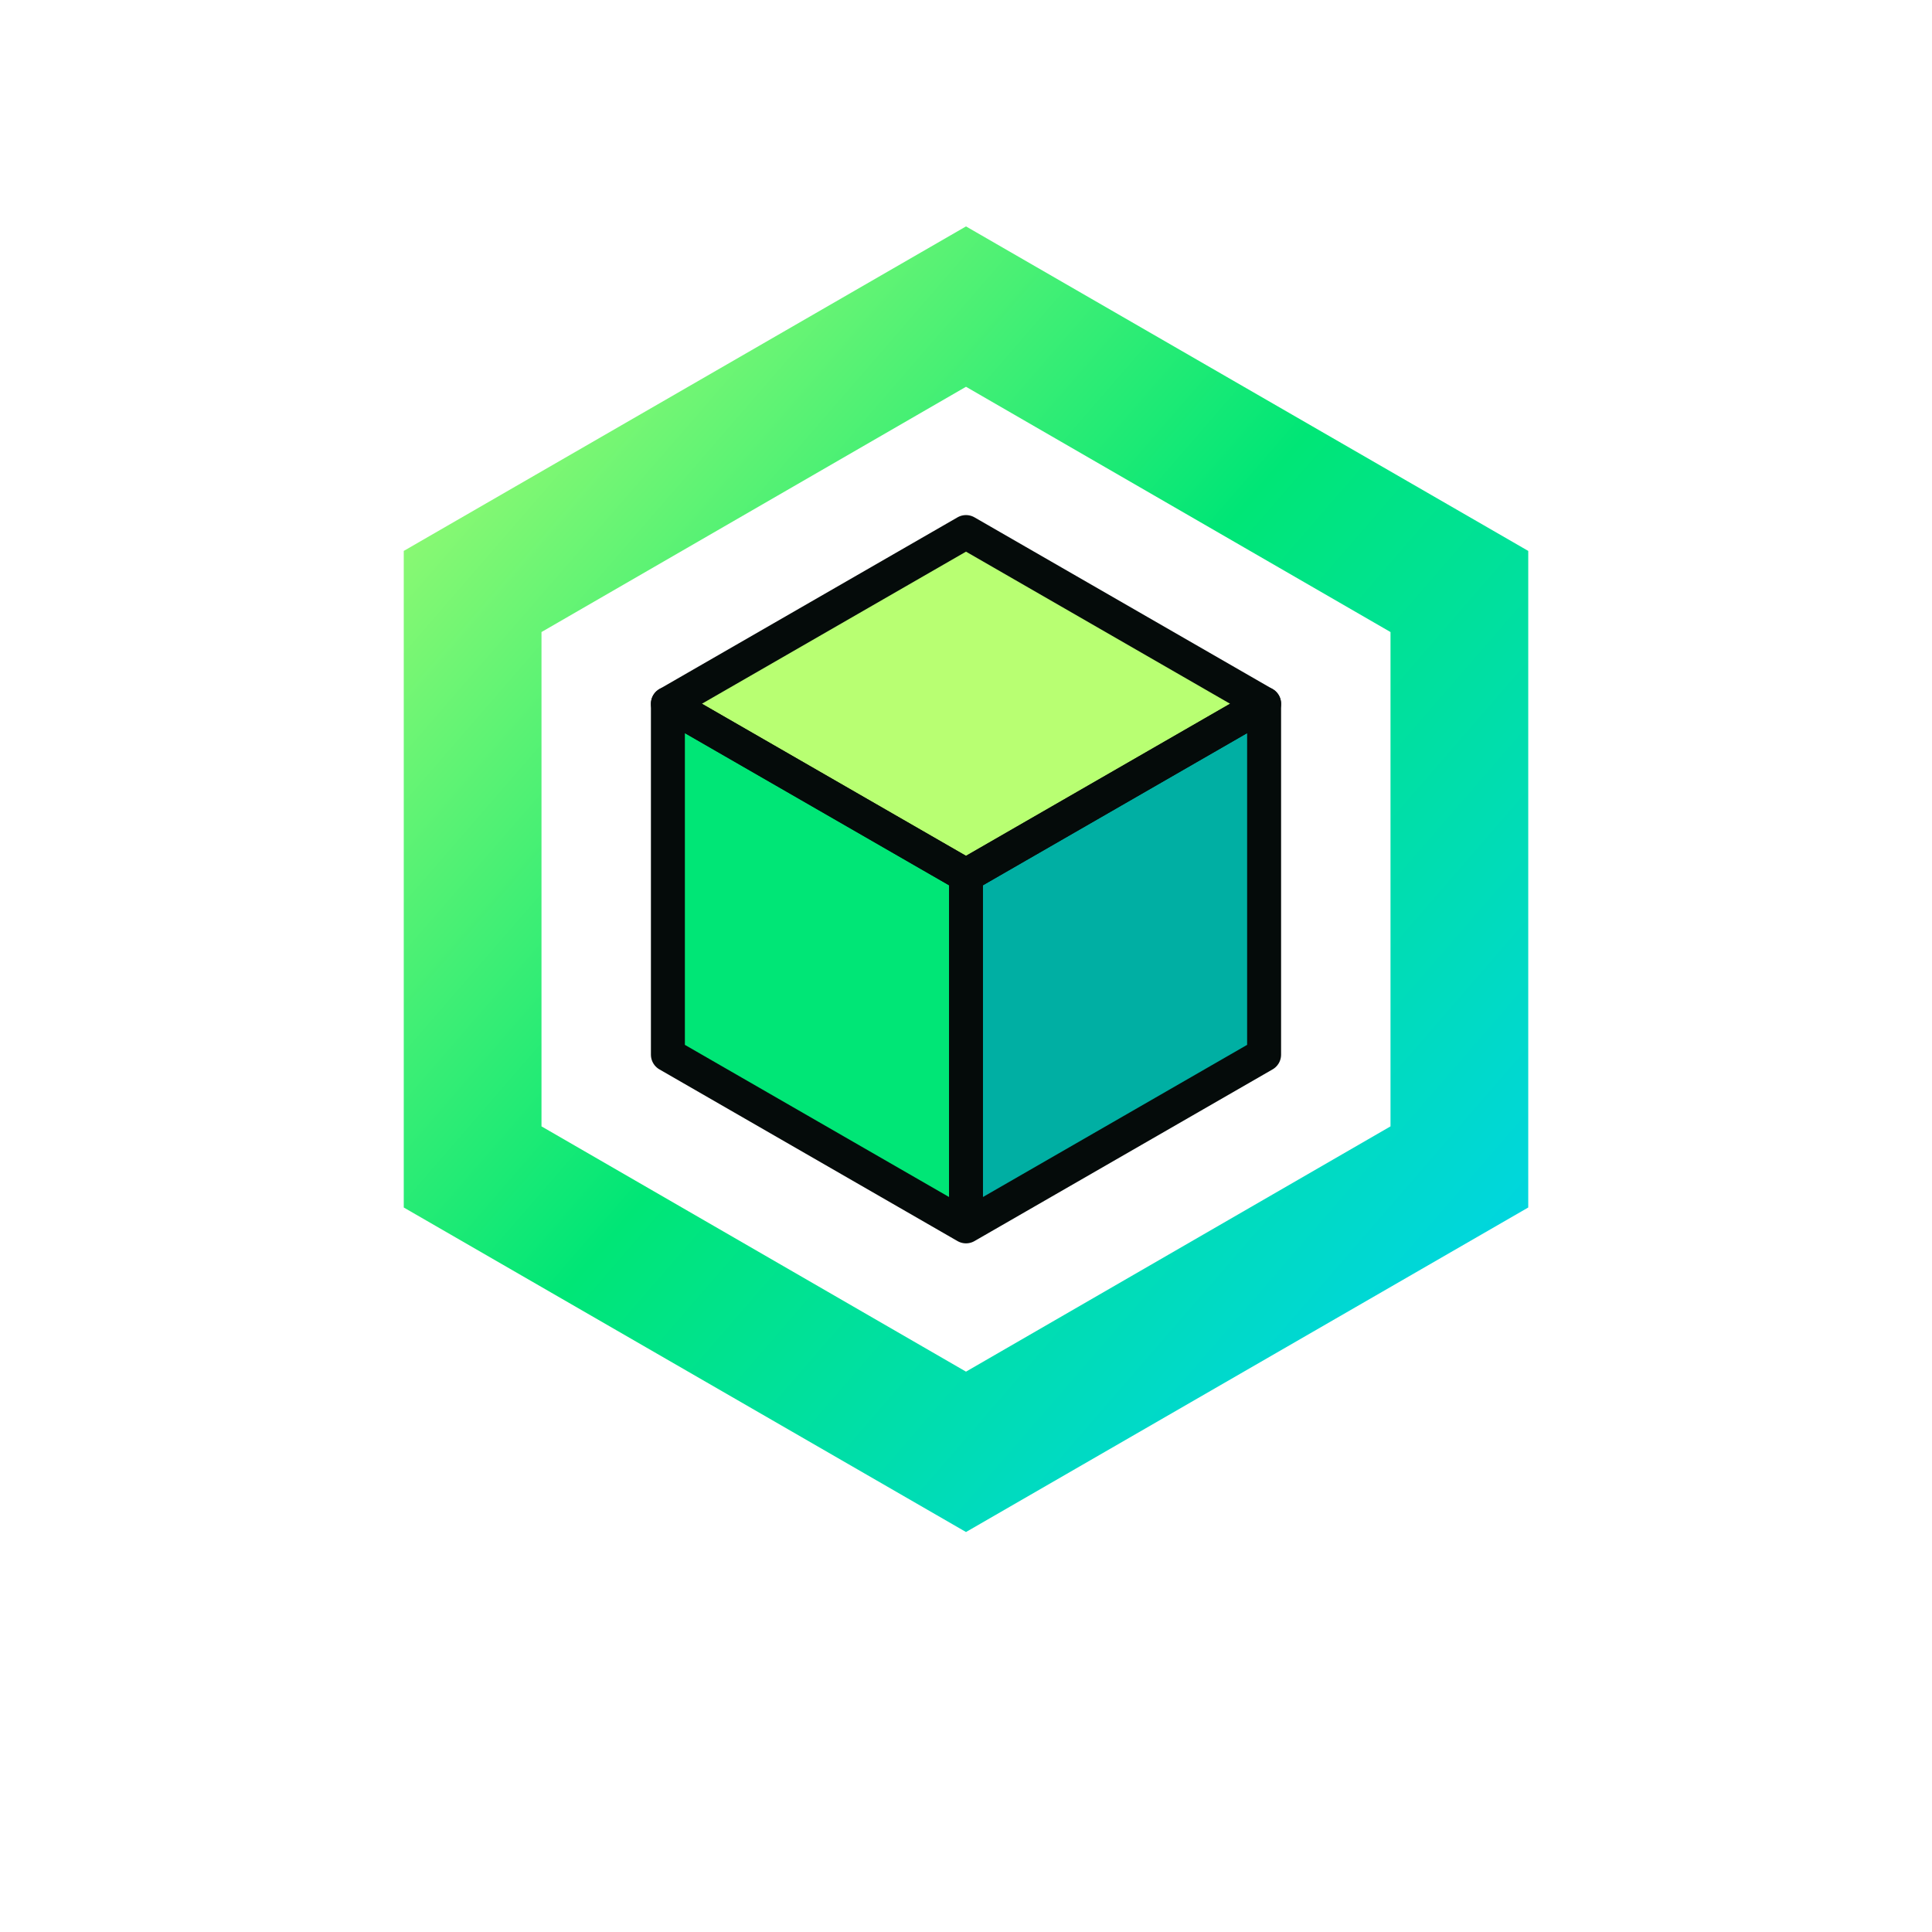
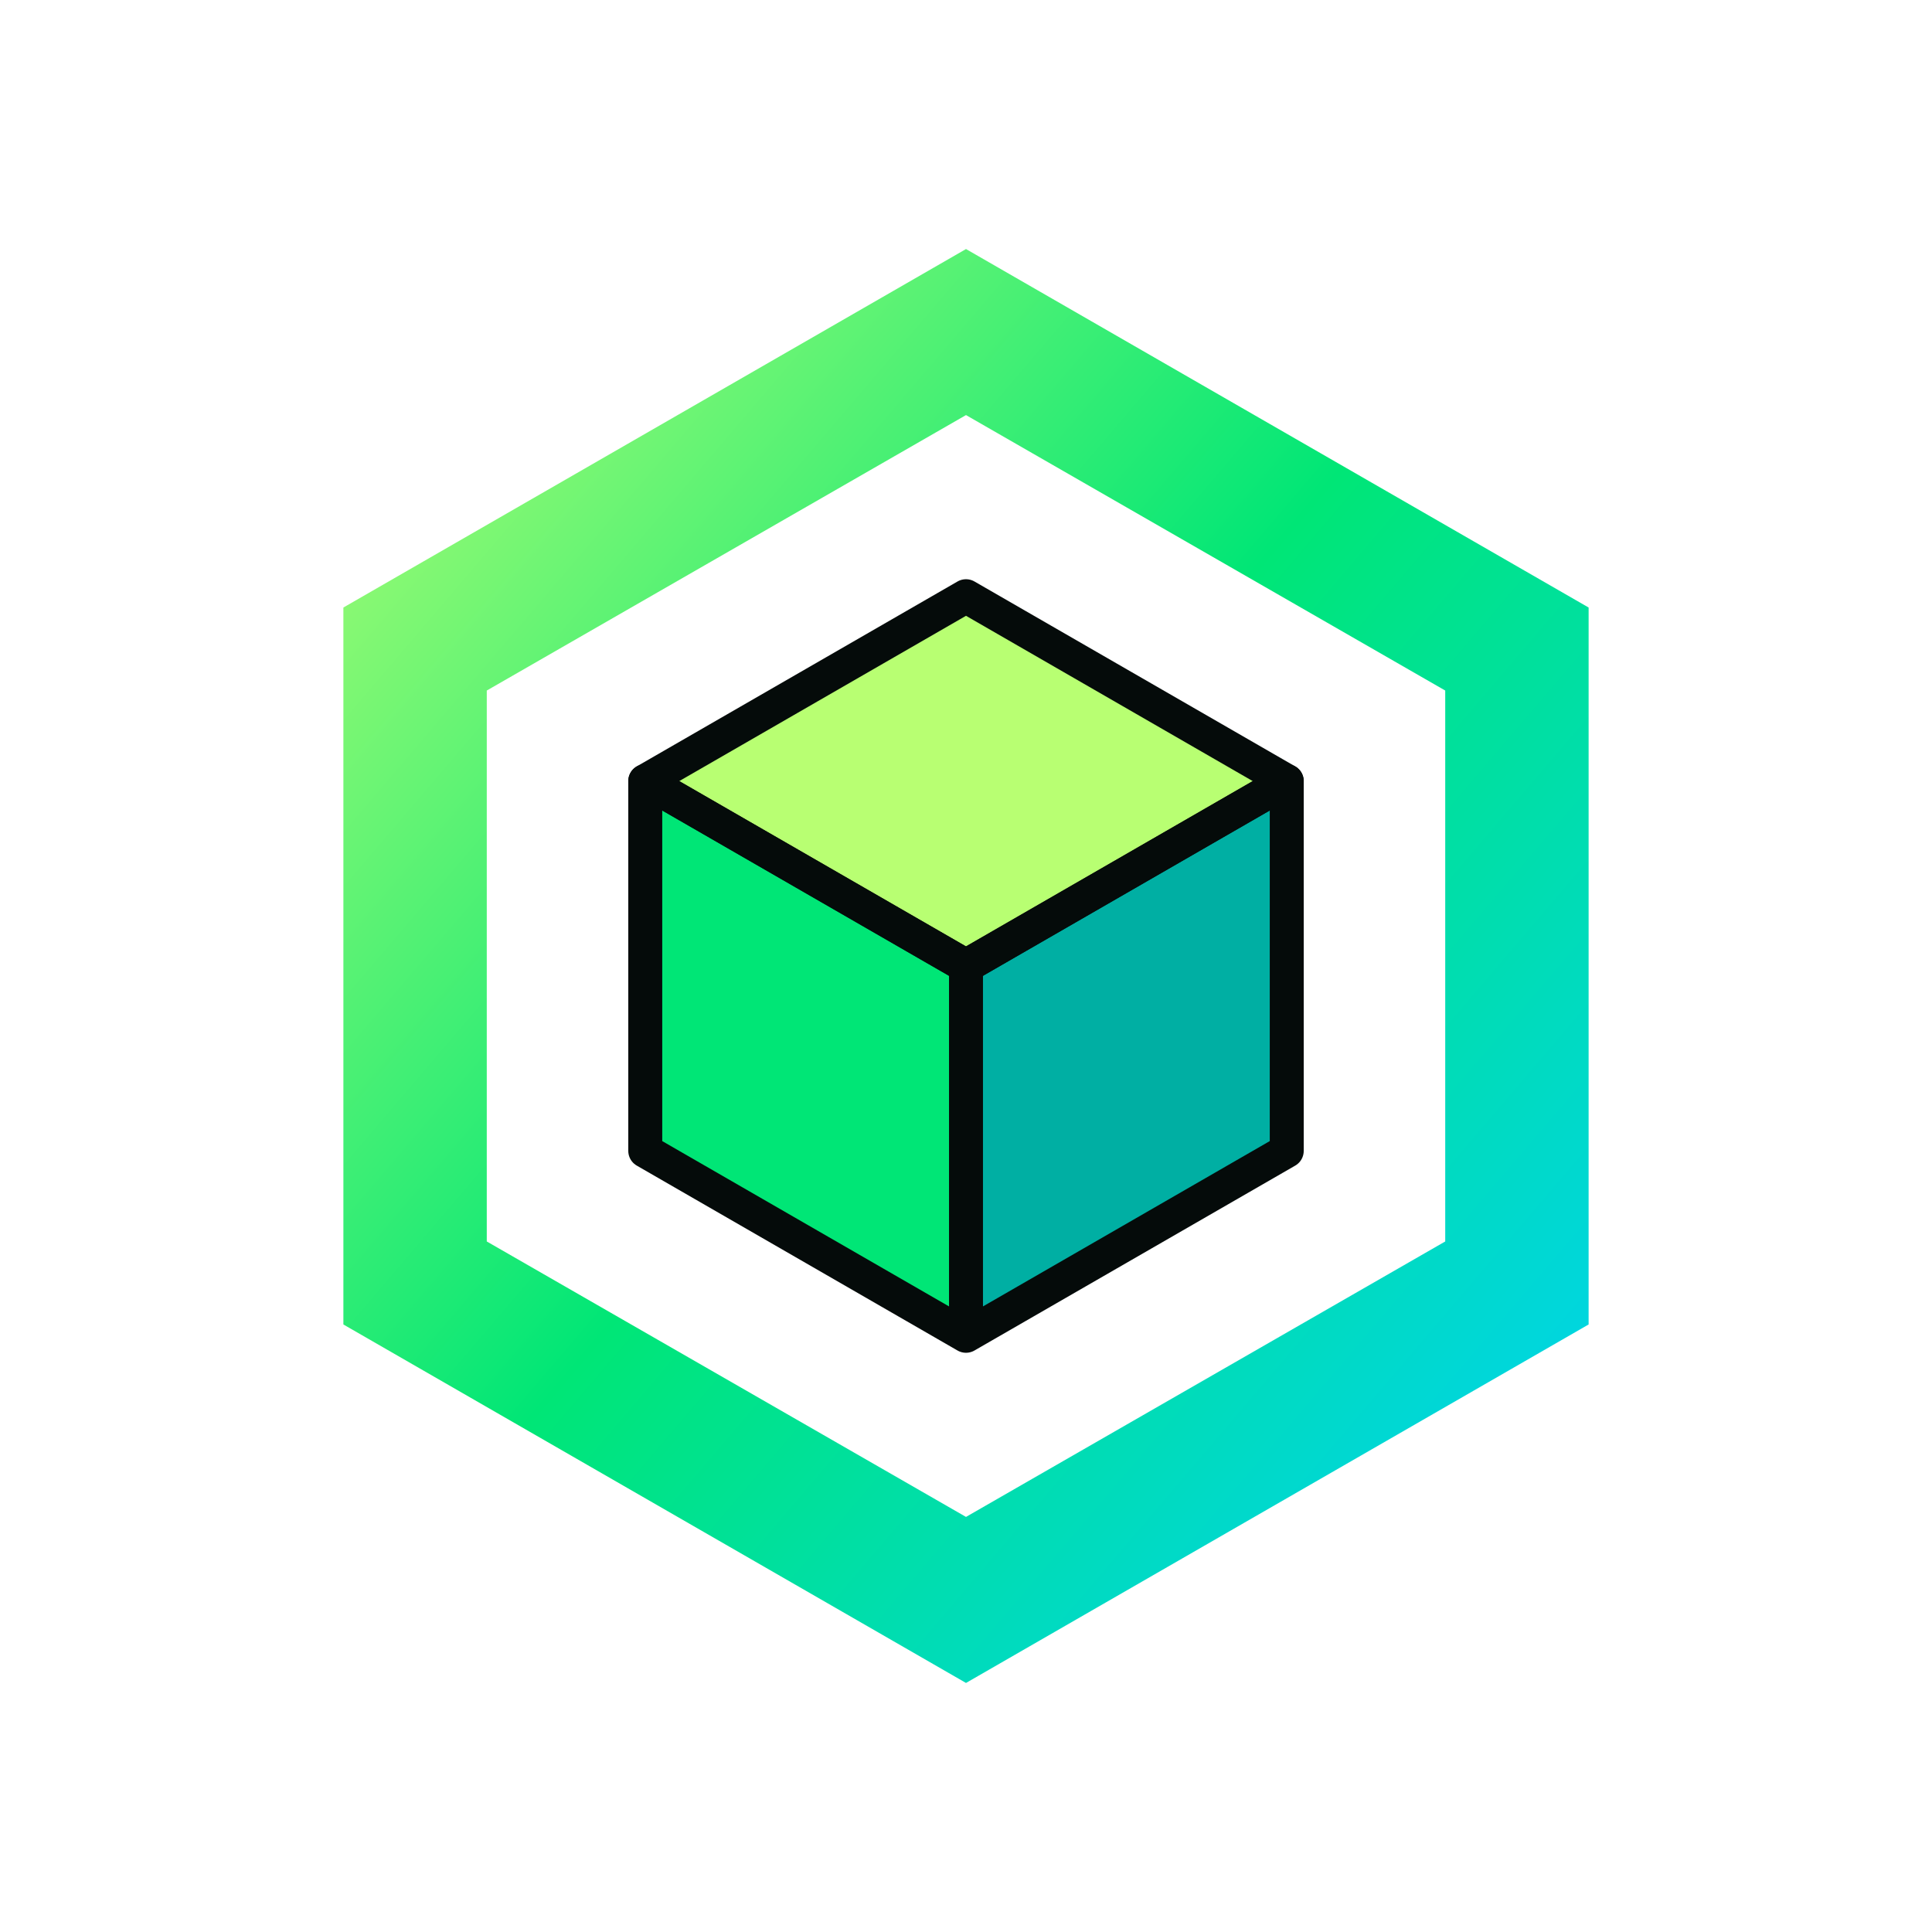
<svg xmlns="http://www.w3.org/2000/svg" width="1024" height="1024" viewBox="0 0 1024 1024">
  <defs>
    <linearGradient id="g" x1="0" y1="0" x2="1" y2="1">
      <stop stop-color="#B8FF72" />
      <stop offset=".48" stop-color="#00E676" />
      <stop offset="1" stop-color="#00D1FF" />
    </linearGradient>
  </defs>
-   <path d="M512 120 810 292 810 640 512 812 214 640 214 292Z M512 205 287 335 287 597 512 727 737 597 737 335Z" fill="url(#g)" fill-rule="evenodd" />
-   <path d="M512 282 670 373 512 464 354 373Z" fill="#B8FF72" />
-   <path d="M354 373 512 464 512 650 354 559Z" fill="#00E676" />
-   <path d="M670 373 512 464 512 650 670 559Z" fill="#00AFA3" />
-   <path d="M512 282 670 373 512 464 354 373Z" fill="none" stroke="#050B0A" stroke-width="18" stroke-linejoin="round" />
-   <path d="M354 373 512 464 512 650 354 559Z M670 373 512 464 512 650 670 559Z" fill="none" stroke="#050B0A" stroke-width="18" stroke-linejoin="round" />
+   <path d="M512 132 842 322 842 702 512 892 182 702 182 322Z M512 220 258 366 258 658 512 804 766 658 766 366Z" fill="url(#g)" fill-rule="evenodd" />
+   <path d="M512 316 682 414 512 512 342 414Z" fill="#B8FF72" />
+   <path d="M342 414 512 512 512 708 342 610Z" fill="#00E676" />
+   <path d="M682 414 512 512 512 708 682 610Z" fill="#00AFA3" />
+   <path d="M512 316 682 414 512 512 342 414Z" fill="none" stroke="#050B0A" stroke-width="18" stroke-linejoin="round" />
+   <path d="M342 414 512 512 512 708 342 610Z M682 414 512 512 512 708 682 610Z" fill="none" stroke="#050B0A" stroke-width="18" stroke-linejoin="round" />
</svg>
